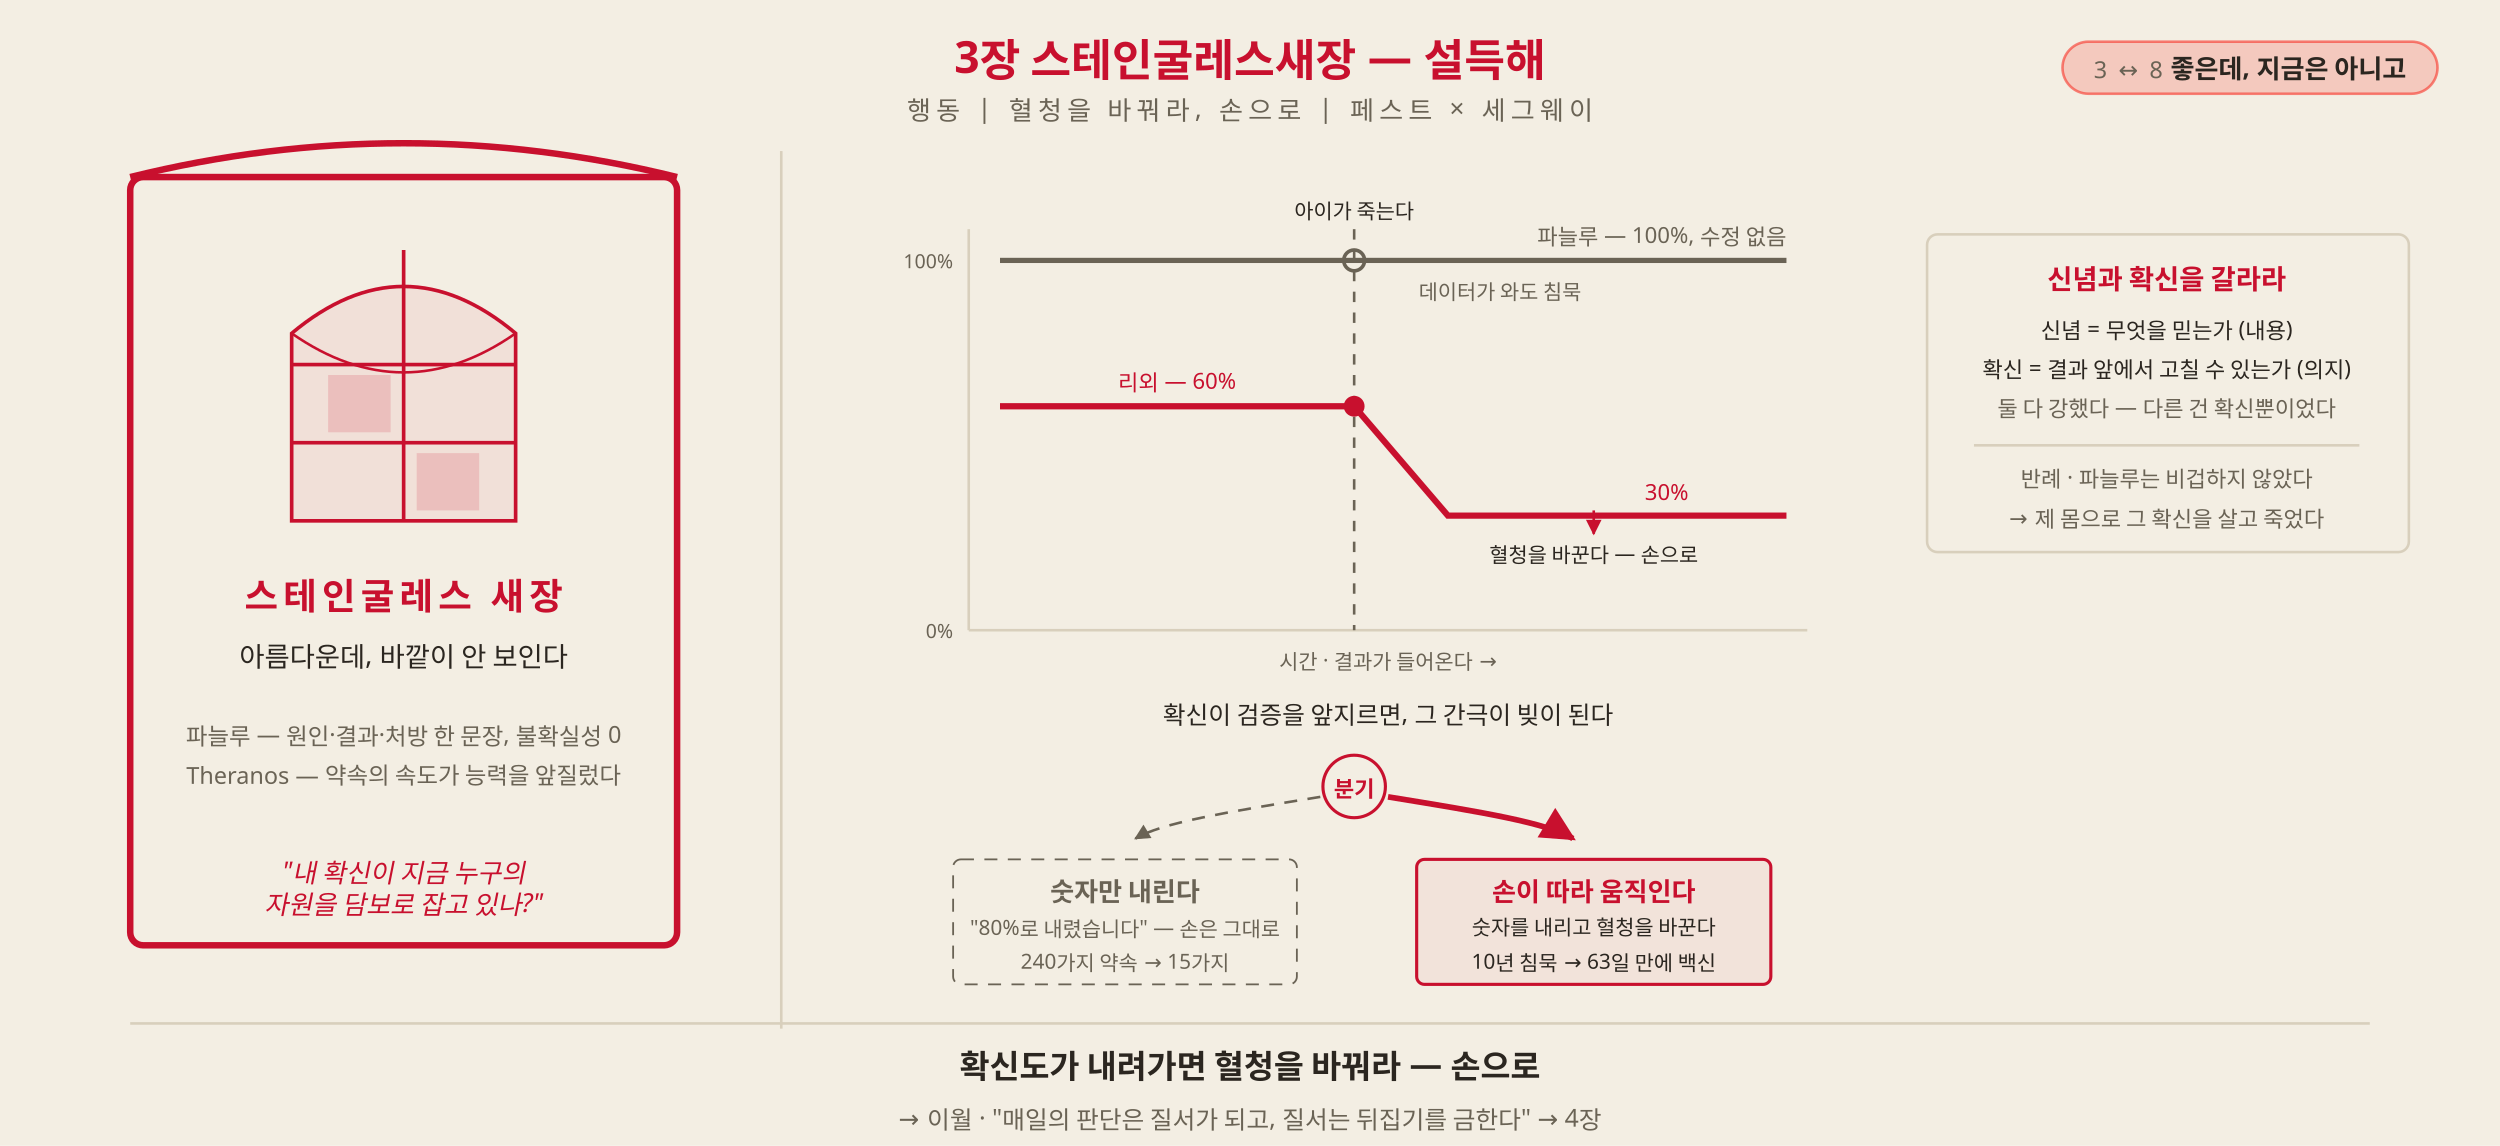
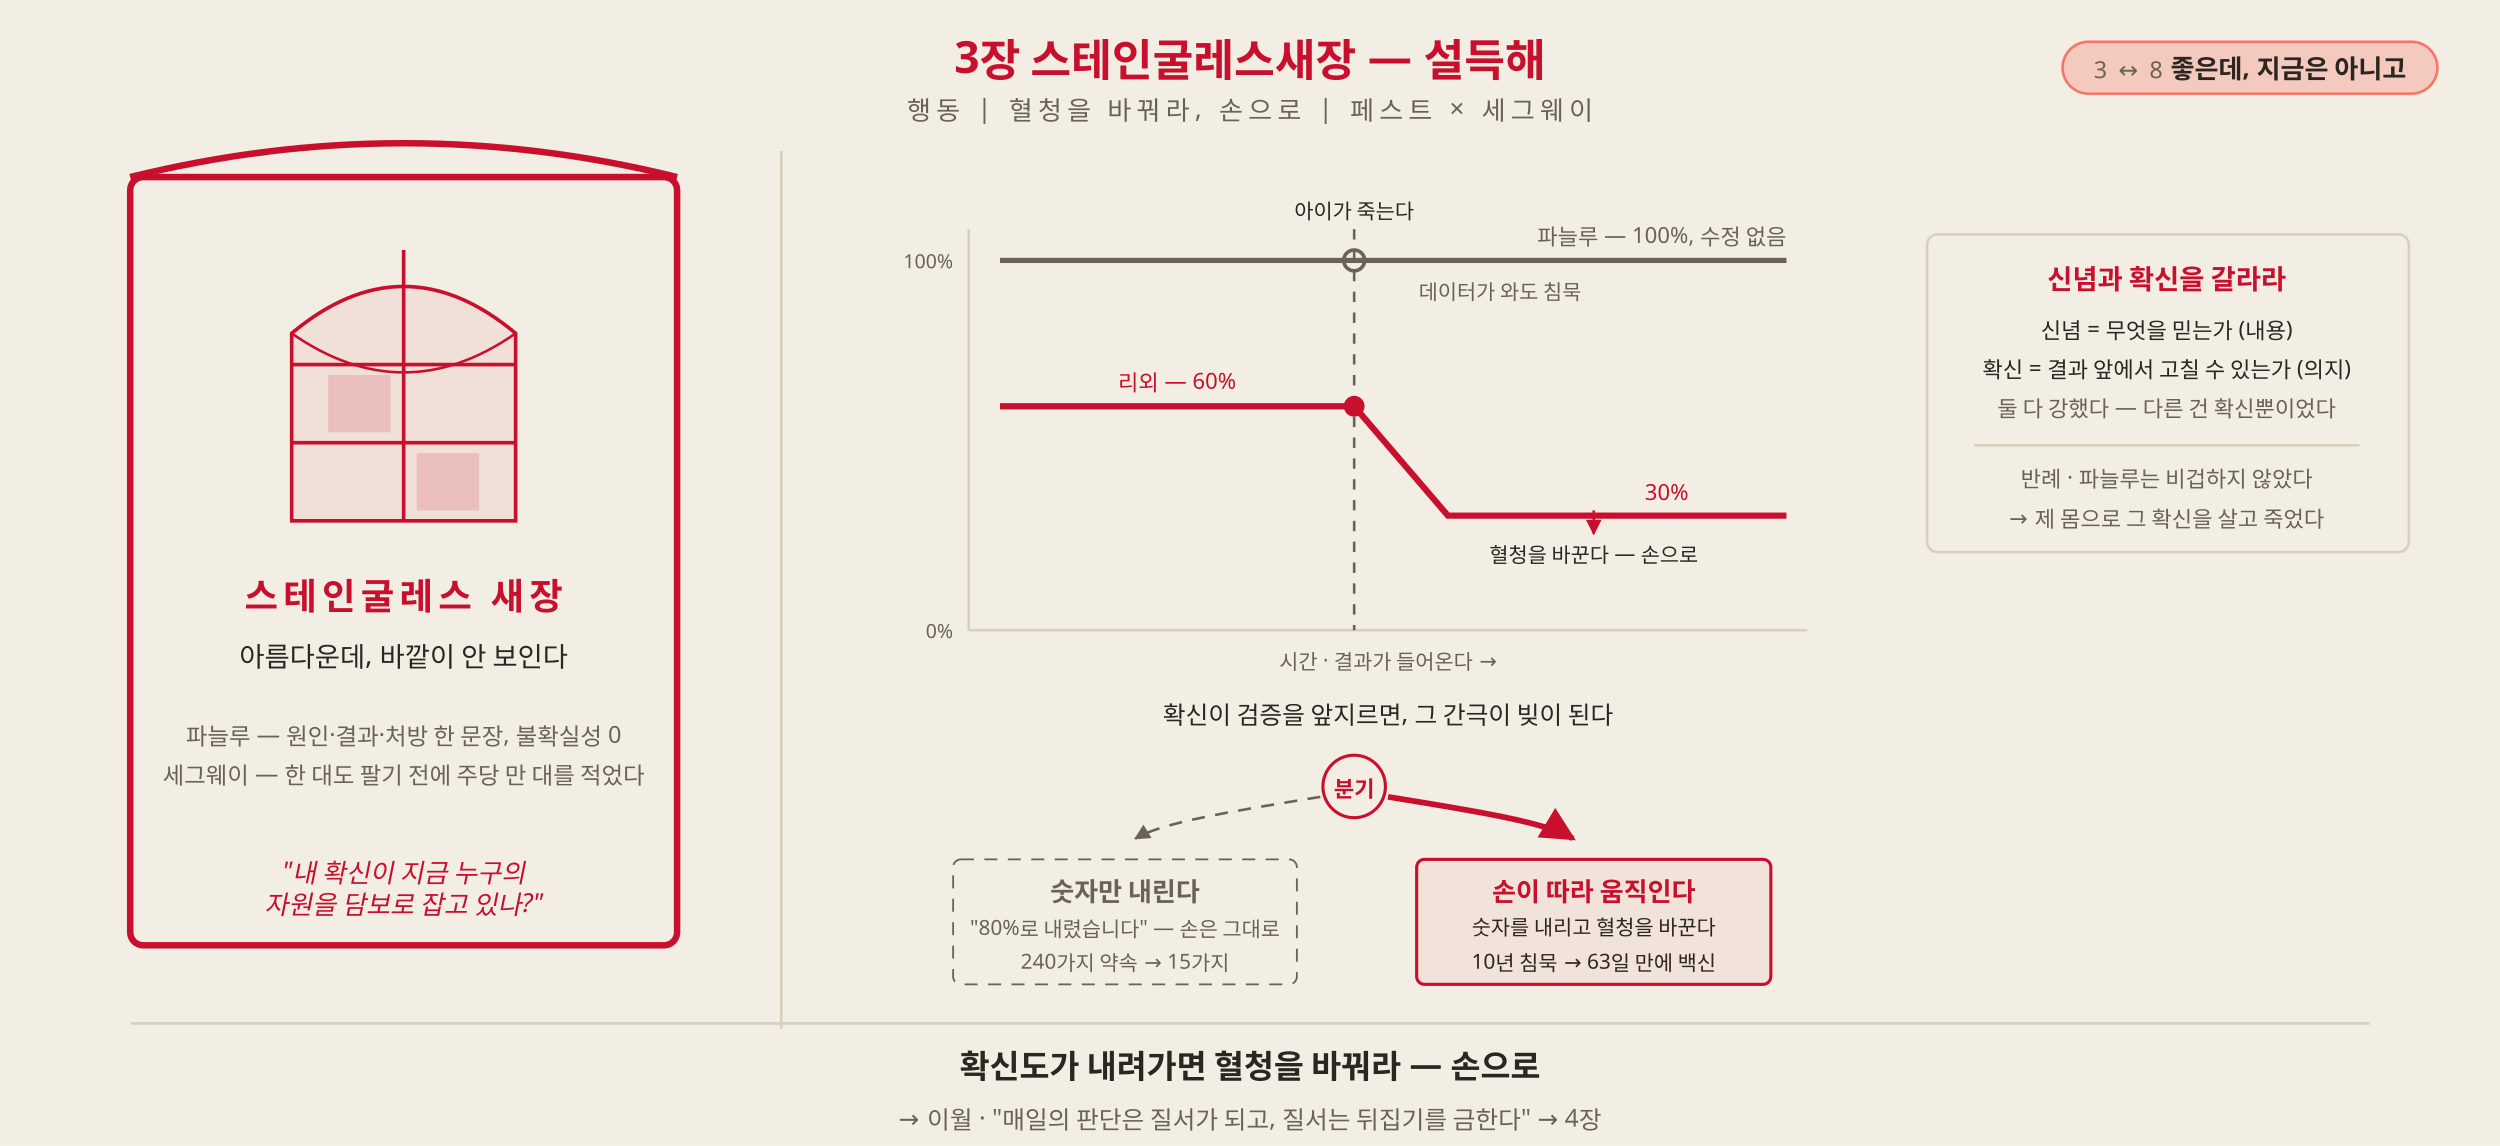
<svg xmlns="http://www.w3.org/2000/svg" viewBox="0 0 960 440" width="960" height="440">
  <style>
    text { font-family: 'Noto Sans KR', 'Apple SD Gothic Neo', sans-serif; }
    .t  { fill: #C8102E; }
    .ink{ fill: #2b2620; }
    .gy { fill: #6a6355; }
  </style>
  <rect width="960" height="440" fill="#F3EEE3" />
  <text x="480" y="28" text-anchor="middle" font-size="17" font-weight="700" class="t">3장 스테인굴레스새장 — 설득해</text>
  <text x="480" y="46" text-anchor="middle" font-size="10" class="gy" letter-spacing="2">행동 | 혈청을 바꿔라, 손으로 | 페스트 × 세그웨이</text>
  <g>
    <rect x="792" y="16" width="144" height="20" rx="10" fill="#F82218" opacity="0.18" />
    <rect x="792" y="16" width="144" height="20" rx="10" fill="none" stroke="#F82218" stroke-width="1" opacity="0.55" />
    <text x="804" y="30" font-size="9" class="gy" letter-spacing="1">3 ↔ 8</text>
    <text x="924" y="30" text-anchor="end" font-size="10" font-weight="700" class="ink">좋은데, 지금은 아니고</text>
  </g>
  <rect x="50" y="68" width="210" height="295" rx="5" fill="none" stroke="#C8102E" stroke-width="2.5" />
  <path d="M 50,68 Q 155,42 260,68" fill="none" stroke="#C8102E" stroke-width="2.5" />
  <g stroke="#C8102E" stroke-width="1.4">
    <path d="M 112 200 L 112 128 Q 155 92 198 128 L 198 200 Z" fill="#C8102E" fill-opacity="0.06" />
    <line x1="155" y1="96" x2="155" y2="200" />
    <line x1="112" y1="140" x2="198" y2="140" />
    <line x1="112" y1="170" x2="198" y2="170" />
    <path d="M 112 128 Q 155 158 198 128" fill="none" stroke-width="1" />
  </g>
  <rect x="126" y="144" width="24" height="22" fill="#C8102E" fill-opacity="0.16" />
  <rect x="160" y="174" width="24" height="22" fill="#C8102E" fill-opacity="0.16" />
  <text x="155" y="234" text-anchor="middle" font-size="14" font-weight="700" class="t" letter-spacing="2">스테인굴레스 새장</text>
  <text x="155" y="256" text-anchor="middle" font-size="10.5" class="ink">아름다운데, 바깥이 안 보인다</text>
  <text x="155" y="286" text-anchor="middle" font-size="9" class="gy">파늘루 — 원인·결과·처방 한 문장, 불확실성 0</text>
-   <text x="155" y="301" text-anchor="middle" font-size="9" class="gy">Theranos — 약속의 속도가 능력을 앞질렀다</text>
+   <text x="155" y="301" text-anchor="middle" font-size="9" class="gy">세그웨이 — 한 대도 팔기 전에 주당 만 대를 적었다</text>
  <text x="155" y="338" text-anchor="middle" font-size="10" class="t" font-style="italic">"내 확신이 지금 누구의</text>
  <text x="155" y="351" text-anchor="middle" font-size="10" class="t" font-style="italic">자원을 담보로 잡고 있나?"</text>
  <line x1="300" y1="58" x2="300" y2="395" stroke="#d8cfbc" stroke-width="1" />
  <defs>
    <marker id="ar" viewBox="0 0 10 10" refX="9" refY="5" markerWidth="6" markerHeight="6" orient="auto-start-reverse">
      <path d="M 0 0 L 10 5 L 0 10 z" fill="#C8102E" />
    </marker>
    <marker id="agy" viewBox="0 0 10 10" refX="9" refY="5" markerWidth="6" markerHeight="6" orient="auto-start-reverse">
      <path d="M 0 0 L 10 5 L 0 10 z" fill="#6a6355" />
    </marker>
  </defs>
  <line x1="372" y1="88" x2="372" y2="242" stroke="#d8cfbc" stroke-width="1" />
  <line x1="372" y1="242" x2="694" y2="242" stroke="#d8cfbc" stroke-width="1" />
  <text x="366" y="103" text-anchor="end" font-size="7.5" class="gy">100%</text>
  <text x="366" y="245" text-anchor="end" font-size="7.5" class="gy">0%</text>
  <text x="533" y="257" text-anchor="middle" font-size="8" class="gy">시간 · 결과가 들어온다 →</text>
  <line x1="520" y1="88" x2="520" y2="242" stroke="#6a6355" stroke-width="1" stroke-dasharray="4,4" />
  <text x="520" y="84" text-anchor="middle" font-size="8" class="ink">아이가 죽는다</text>
  <line x1="384" y1="100" x2="686" y2="100" stroke="#6a6355" stroke-width="2" />
  <text x="686" y="94" text-anchor="end" font-size="8.5" class="gy">파늘루 — 100%, 수정 없음</text>
  <circle cx="520" cy="100" r="4" fill="none" stroke="#6a6355" stroke-width="1.4" />
  <text x="576" y="115" text-anchor="middle" font-size="8" class="gy">데이터가 와도 침묵</text>
  <polyline points="384,156 520,156 556,198 686,198" fill="none" stroke="#C8102E" stroke-width="2.4" />
  <circle cx="520" cy="156" r="4" fill="#C8102E" />
  <text x="452" y="150" text-anchor="middle" font-size="8.5" class="t">리외 — 60%</text>
  <text x="640" y="192" text-anchor="middle" font-size="8.5" class="t">30%</text>
  <text x="612" y="216" text-anchor="middle" font-size="8" class="ink">혈청을 바꾼다 — 손으로</text>
  <line x1="612" y1="205" x2="612" y2="196" stroke="#C8102E" stroke-width="1" marker-start="url(#ar)" />
  <text x="533" y="278" text-anchor="middle" font-size="9.5" class="ink">확신이 검증을 앞지르면, 그 간극이 빚이 된다</text>
  <circle cx="520" cy="302" r="12" fill="none" stroke="#C8102E" stroke-width="1.2" />
  <text x="520" y="306" text-anchor="middle" font-size="8.5" font-weight="700" class="t">분기</text>
  <path d="M 507 306 C 470 312, 446 316, 436 322" fill="none" stroke="#6a6355" stroke-width="1" stroke-dasharray="5,4" marker-end="url(#agy)" />
  <rect x="366" y="330" width="132" height="48" rx="3" fill="none" stroke="#6a6355" stroke-width="0.7" stroke-dasharray="5,4" />
  <text x="432" y="346" text-anchor="middle" font-size="10" font-weight="700" class="gy">숫자만 내린다</text>
  <text x="432" y="359" text-anchor="middle" font-size="8" class="gy">"80%로 내렸습니다" — 손은 그대로</text>
  <text x="432" y="372" text-anchor="middle" font-size="8" class="gy">240가지 약속 → 15가지</text>
  <path d="M 533 306 C 570 312, 594 316, 604 322" fill="none" stroke="#C8102E" stroke-width="2.2" marker-end="url(#ar)" />
  <rect x="544" y="330" width="136" height="48" rx="3" fill="#C8102E" fill-opacity="0.05" stroke="#C8102E" stroke-width="1.2" />
  <text x="612" y="346" text-anchor="middle" font-size="10" font-weight="700" class="t">손이 따라 움직인다</text>
  <text x="612" y="359" text-anchor="middle" font-size="8" class="ink">숫자를 내리고 혈청을 바꾼다</text>
  <text x="612" y="372" text-anchor="middle" font-size="8" class="ink">10년 침묵 → 63일 만에 백신</text>
  <rect x="740" y="90" width="185" height="122" rx="4" fill="none" stroke="#d8cfbc" stroke-width="1" />
  <text x="832" y="111" text-anchor="middle" font-size="10.5" font-weight="700" class="t">신념과 확신을 갈라라</text>
  <text x="832" y="130" text-anchor="middle" font-size="8.5" class="ink">신념 = 무엇을 믿는가 (내용)</text>
  <text x="832" y="145" text-anchor="middle" font-size="8.5" class="ink">확신 = 결과 앞에서 고칠 수 있는가 (의지)</text>
  <text x="832" y="160" text-anchor="middle" font-size="8.5" class="gy">둘 다 강했다 — 다른 건 확신뿐이었다</text>
  <line x1="758" y1="171" x2="906" y2="171" stroke="#d8cfbc" stroke-width="1" />
  <text x="832" y="187" text-anchor="middle" font-size="8.5" class="gy">반례 · 파늘루는 비겁하지 않았다</text>
  <text x="832" y="202" text-anchor="middle" font-size="8.5" class="gy">→ 제 몸으로 그 확신을 살고 죽었다</text>
  <line x1="50" y1="393" x2="910" y2="393" stroke="#d8cfbc" stroke-width="1" />
  <text x="480" y="414" text-anchor="middle" font-size="12.5" font-weight="700" class="ink">확신도가 내려가면 혈청을 바꿔라 — 손으로</text>
  <text x="480" y="433" text-anchor="middle" font-size="9.5" class="gy">→ 이월 · "매일의 판단은 질서가 되고, 질서는 뒤집기를 금한다" → 4장</text>
</svg>
